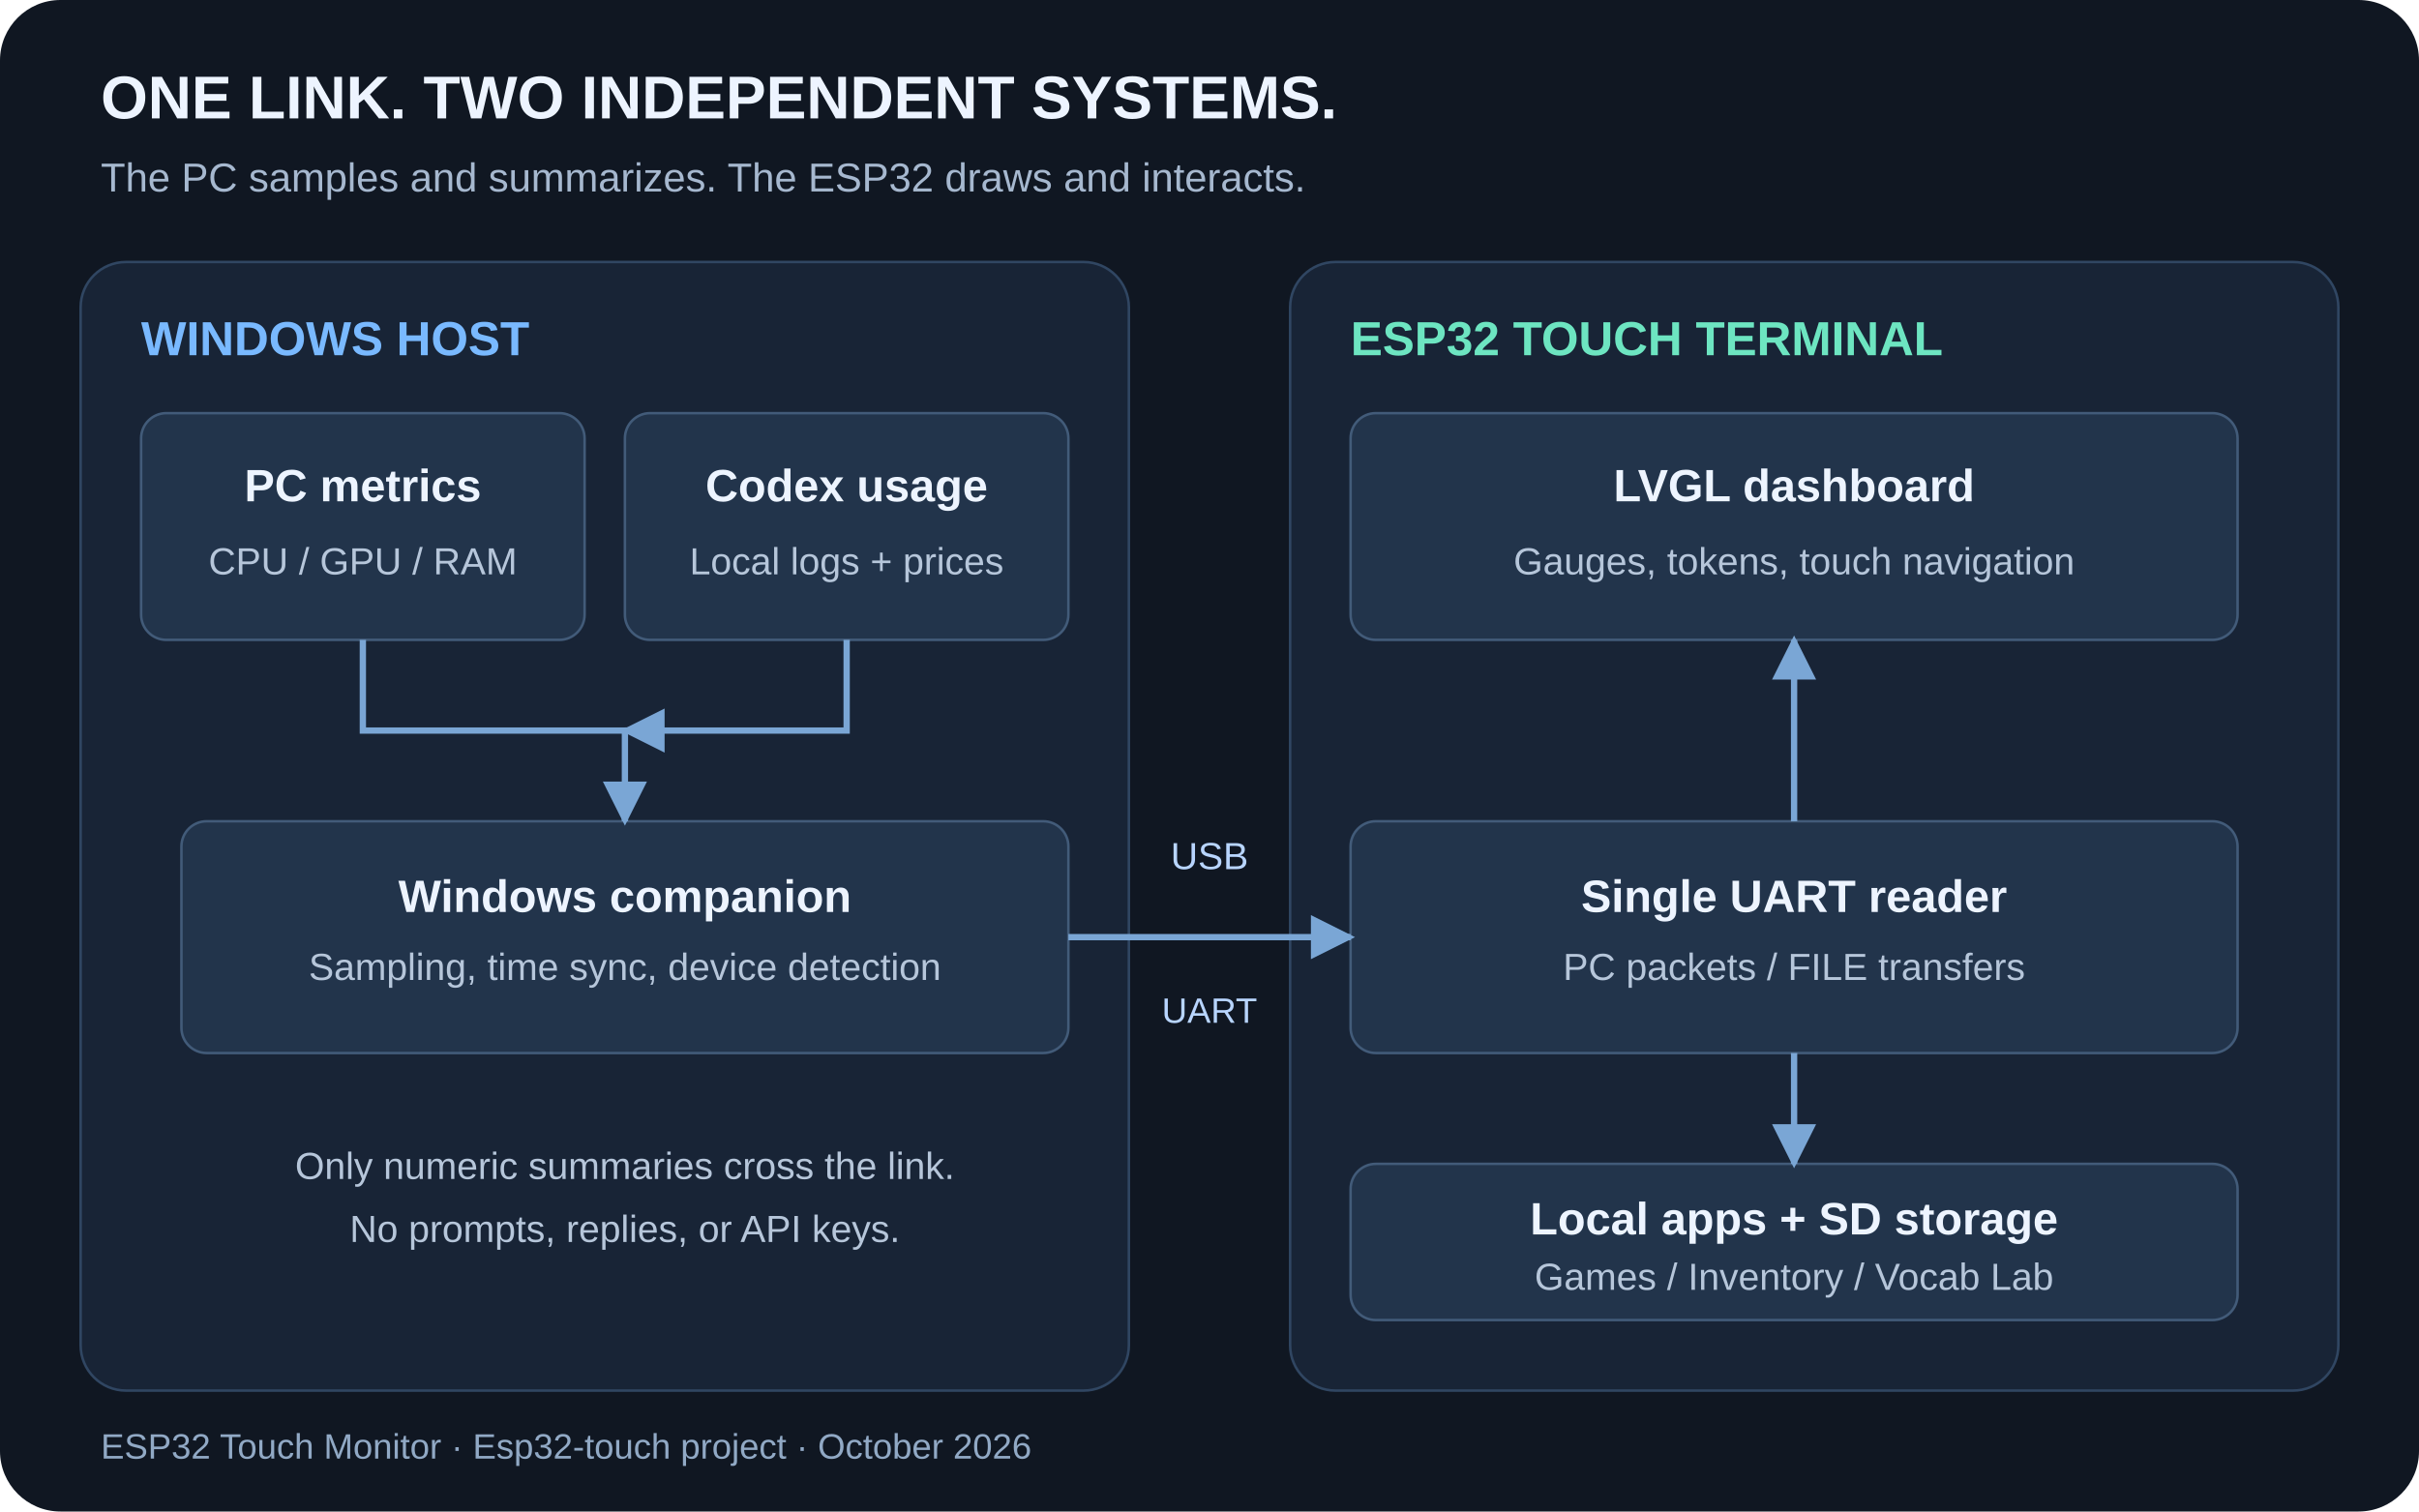
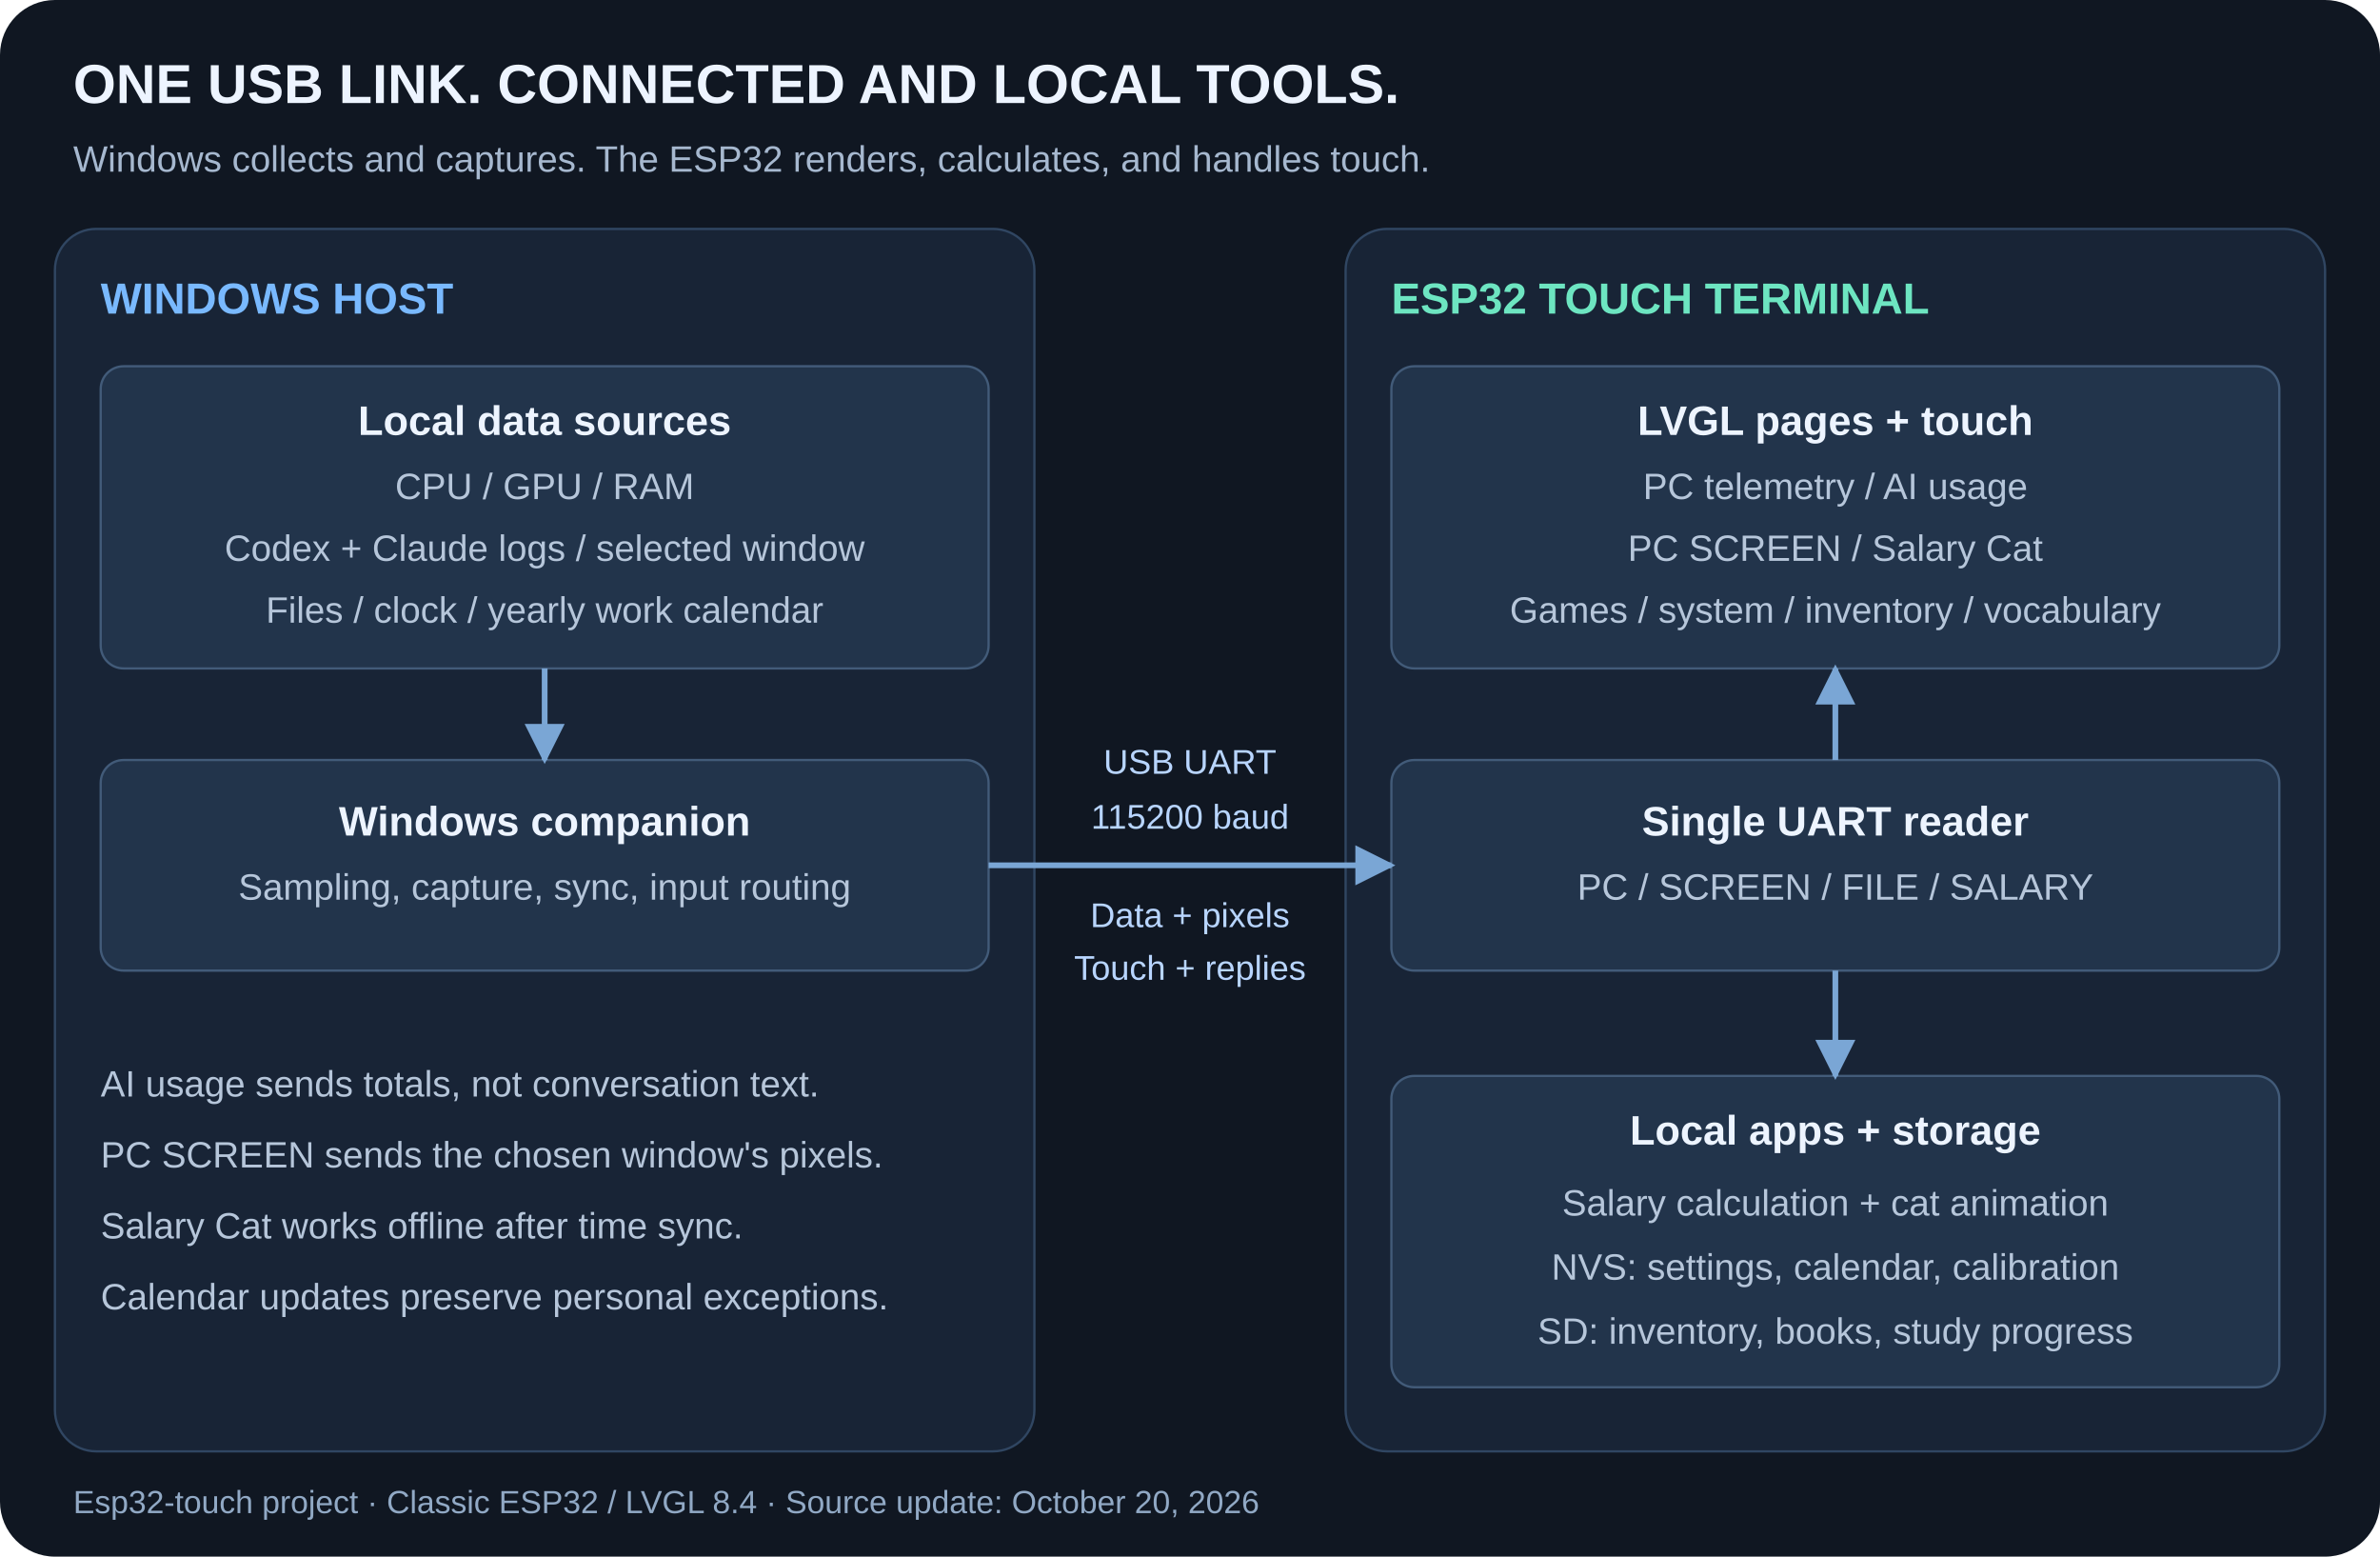
- <svg xmlns="http://www.w3.org/2000/svg" width="960" height="600" viewBox="0 0 960 600" role="img" aria-labelledby="title desc">
+ <svg xmlns="http://www.w3.org/2000/svg" width="1040" height="680" viewBox="0 0 1040 680" role="img" aria-labelledby="title desc">
  <defs>
    <marker id="arrow" viewBox="0 0 10 10" refX="9" refY="5" markerWidth="7" markerHeight="7" orient="auto-start-reverse">
      <path d="M0 0 10 5 0 10Z" fill="#7aa6d5" />
    </marker>
  </defs>
-   <rect width="960" height="600" rx="24" fill="#101722" />
+   <rect width="1040" height="680" rx="24" fill="#101722" />
  <g font-family="Arial, Helvetica, sans-serif">
-     <text x="40" y="47" fill="#edf4ff" font-size="24" font-weight="700">ONE LINK. TWO INDEPENDENT SYSTEMS.</text>
-     <text x="40" y="76" fill="#a6b8cf" font-size="16">The PC samples and summarizes. The ESP32 draws and interacts.</text>
-     <rect x="32" y="104" width="416" height="448" rx="18" fill="#182436" stroke="#304662" />
-     <rect x="512" y="104" width="416" height="448" rx="18" fill="#182436" stroke="#304662" />
-     <text x="56" y="141" fill="#79b9ff" font-size="19" font-weight="700">WINDOWS HOST</text>
-     <text x="536" y="141" fill="#6de5c1" font-size="19" font-weight="700">ESP32 TOUCH TERMINAL</text>
+     <text x="32" y="45" fill="#edf4ff" font-size="24" font-weight="700">ONE USB LINK. CONNECTED AND LOCAL TOOLS.</text>
+     <text x="32" y="75" fill="#a6b8cf" font-size="16">Windows collects and captures. The ESP32 renders, calculates, and handles touch.</text>
+     <g fill="#182436" stroke="#304662">
+       <rect x="24" y="100" width="428" height="534" rx="18" />
+       <rect x="588" y="100" width="428" height="534" rx="18" />
+     </g>
+     <text x="44" y="137" fill="#79b9ff" font-size="19" font-weight="700">WINDOWS HOST</text>
+     <text x="608" y="137" fill="#6de5c1" font-size="19" font-weight="700">ESP32 TOUCH TERMINAL</text>
    <g fill="#22344b" stroke="#425b79">
-       <rect x="56" y="164" width="176" height="90" rx="10" />
-       <rect x="248" y="164" width="176" height="90" rx="10" />
-       <rect x="72" y="326" width="352" height="92" rx="10" />
-       <rect x="536" y="326" width="352" height="92" rx="10" />
-       <rect x="536" y="164" width="352" height="90" rx="10" />
-       <rect x="536" y="462" width="352" height="62" rx="10" />
+       <rect x="44" y="160" width="388" height="132" rx="10" />
+       <rect x="44" y="332" width="388" height="92" rx="10" />
+       <rect x="608" y="332" width="388" height="92" rx="10" />
+       <rect x="608" y="160" width="388" height="132" rx="10" />
+       <rect x="608" y="470" width="388" height="136" rx="10" />
    </g>
    <g fill="#edf4ff" font-size="18" font-weight="700" text-anchor="middle">
-       <text x="144" y="199">PC metrics</text>
-       <text x="336" y="199">Codex usage</text>
-       <text x="248" y="362">Windows companion</text>
-       <text x="712" y="362">Single UART reader</text>
-       <text x="712" y="199">LVGL dashboard</text>
-       <text x="712" y="490">Local apps + SD storage</text>
+       <text x="238" y="190">Local data sources</text>
+       <text x="238" y="365">Windows companion</text>
+       <text x="802" y="365">Single UART reader</text>
+       <text x="802" y="190">LVGL pages + touch</text>
+       <text x="802" y="500">Local apps + storage</text>
    </g>
-     <g fill="#b6c6da" font-size="15" text-anchor="middle">
-       <text x="144" y="228">CPU / GPU / RAM</text>
-       <text x="336" y="228">Local logs + prices</text>
-       <text x="248" y="389">Sampling, time sync, device detection</text>
-       <text x="712" y="389">PC packets / FILE transfers</text>
-       <text x="712" y="228">Gauges, tokens, touch navigation</text>
-       <text x="712" y="512">Games / Inventory / Vocab Lab</text>
+     <g fill="#b6c6da" font-size="16" text-anchor="middle">
+       <text x="238" y="218">CPU / GPU / RAM</text>
+       <text x="238" y="245">Codex + Claude logs / selected window</text>
+       <text x="238" y="272">Files / clock / yearly work calendar</text>
+       <text x="238" y="393">Sampling, capture, sync, input routing</text>
+       <text x="802" y="393">PC / SCREEN / FILE / SALARY</text>
+       <text x="802" y="218">PC telemetry / AI usage</text>
+       <text x="802" y="245">PC SCREEN / Salary Cat</text>
+       <text x="802" y="272">Games / system / inventory / vocabulary</text>
+       <text x="802" y="531">Salary calculation + cat animation</text>
+       <text x="802" y="559">NVS: settings, calendar, calibration</text>
+       <text x="802" y="587">SD: inventory, books, study progress</text>
    </g>
    <g fill="none" stroke="#7aa6d5" stroke-width="2.5" marker-end="url(#arrow)">
-       <path d="M144 254V290H248V326" />
-       <path d="M336 254V290H248" />
-       <path d="M424 372H536" />
-       <path d="M712 326V254" />
-       <path d="M712 418V462" />
+       <path d="M238 292V332" />
+       <path d="M432 378H608" />
+       <path d="M802 332V292" />
+       <path d="M802 424V470" />
    </g>
-     <text x="480" y="345" fill="#b8d5ff" font-size="15" text-anchor="middle">USB</text>
-     <text x="480" y="406" fill="#b8d5ff" font-size="14" text-anchor="middle">UART</text>
-     <text x="248" y="468" fill="#b6c6da" font-size="15" text-anchor="middle">Only numeric summaries cross the link.</text>
-     <text x="248" y="493" fill="#b6c6da" font-size="15" text-anchor="middle">No prompts, replies, or API keys.</text>
-     <text x="40" y="579" fill="#91a9c5" font-size="14">ESP32 Touch Monitor · Esp32-touch project · October 2026</text>
+     <g fill="#b8d5ff" font-size="15" text-anchor="middle">
+       <text x="520" y="338">USB UART</text>
+       <text x="520" y="362">115200 baud</text>
+       <text x="520" y="405">Data + pixels</text>
+       <text x="520" y="428">Touch + replies</text>
+     </g>
+     <g fill="#b6c6da" font-size="16">
+       <text x="44" y="479">AI usage sends totals, not conversation text.</text>
+       <text x="44" y="510">PC SCREEN sends the chosen window's pixels.</text>
+       <text x="44" y="541">Salary Cat works offline after time sync.</text>
+       <text x="44" y="572">Calendar updates preserve personal exceptions.</text>
+     </g>
+     <text x="32" y="661" fill="#91a9c5" font-size="14">Esp32-touch project · Classic ESP32 / LVGL 8.4 · Source update: October 20, 2026</text>
  </g>
</svg>
